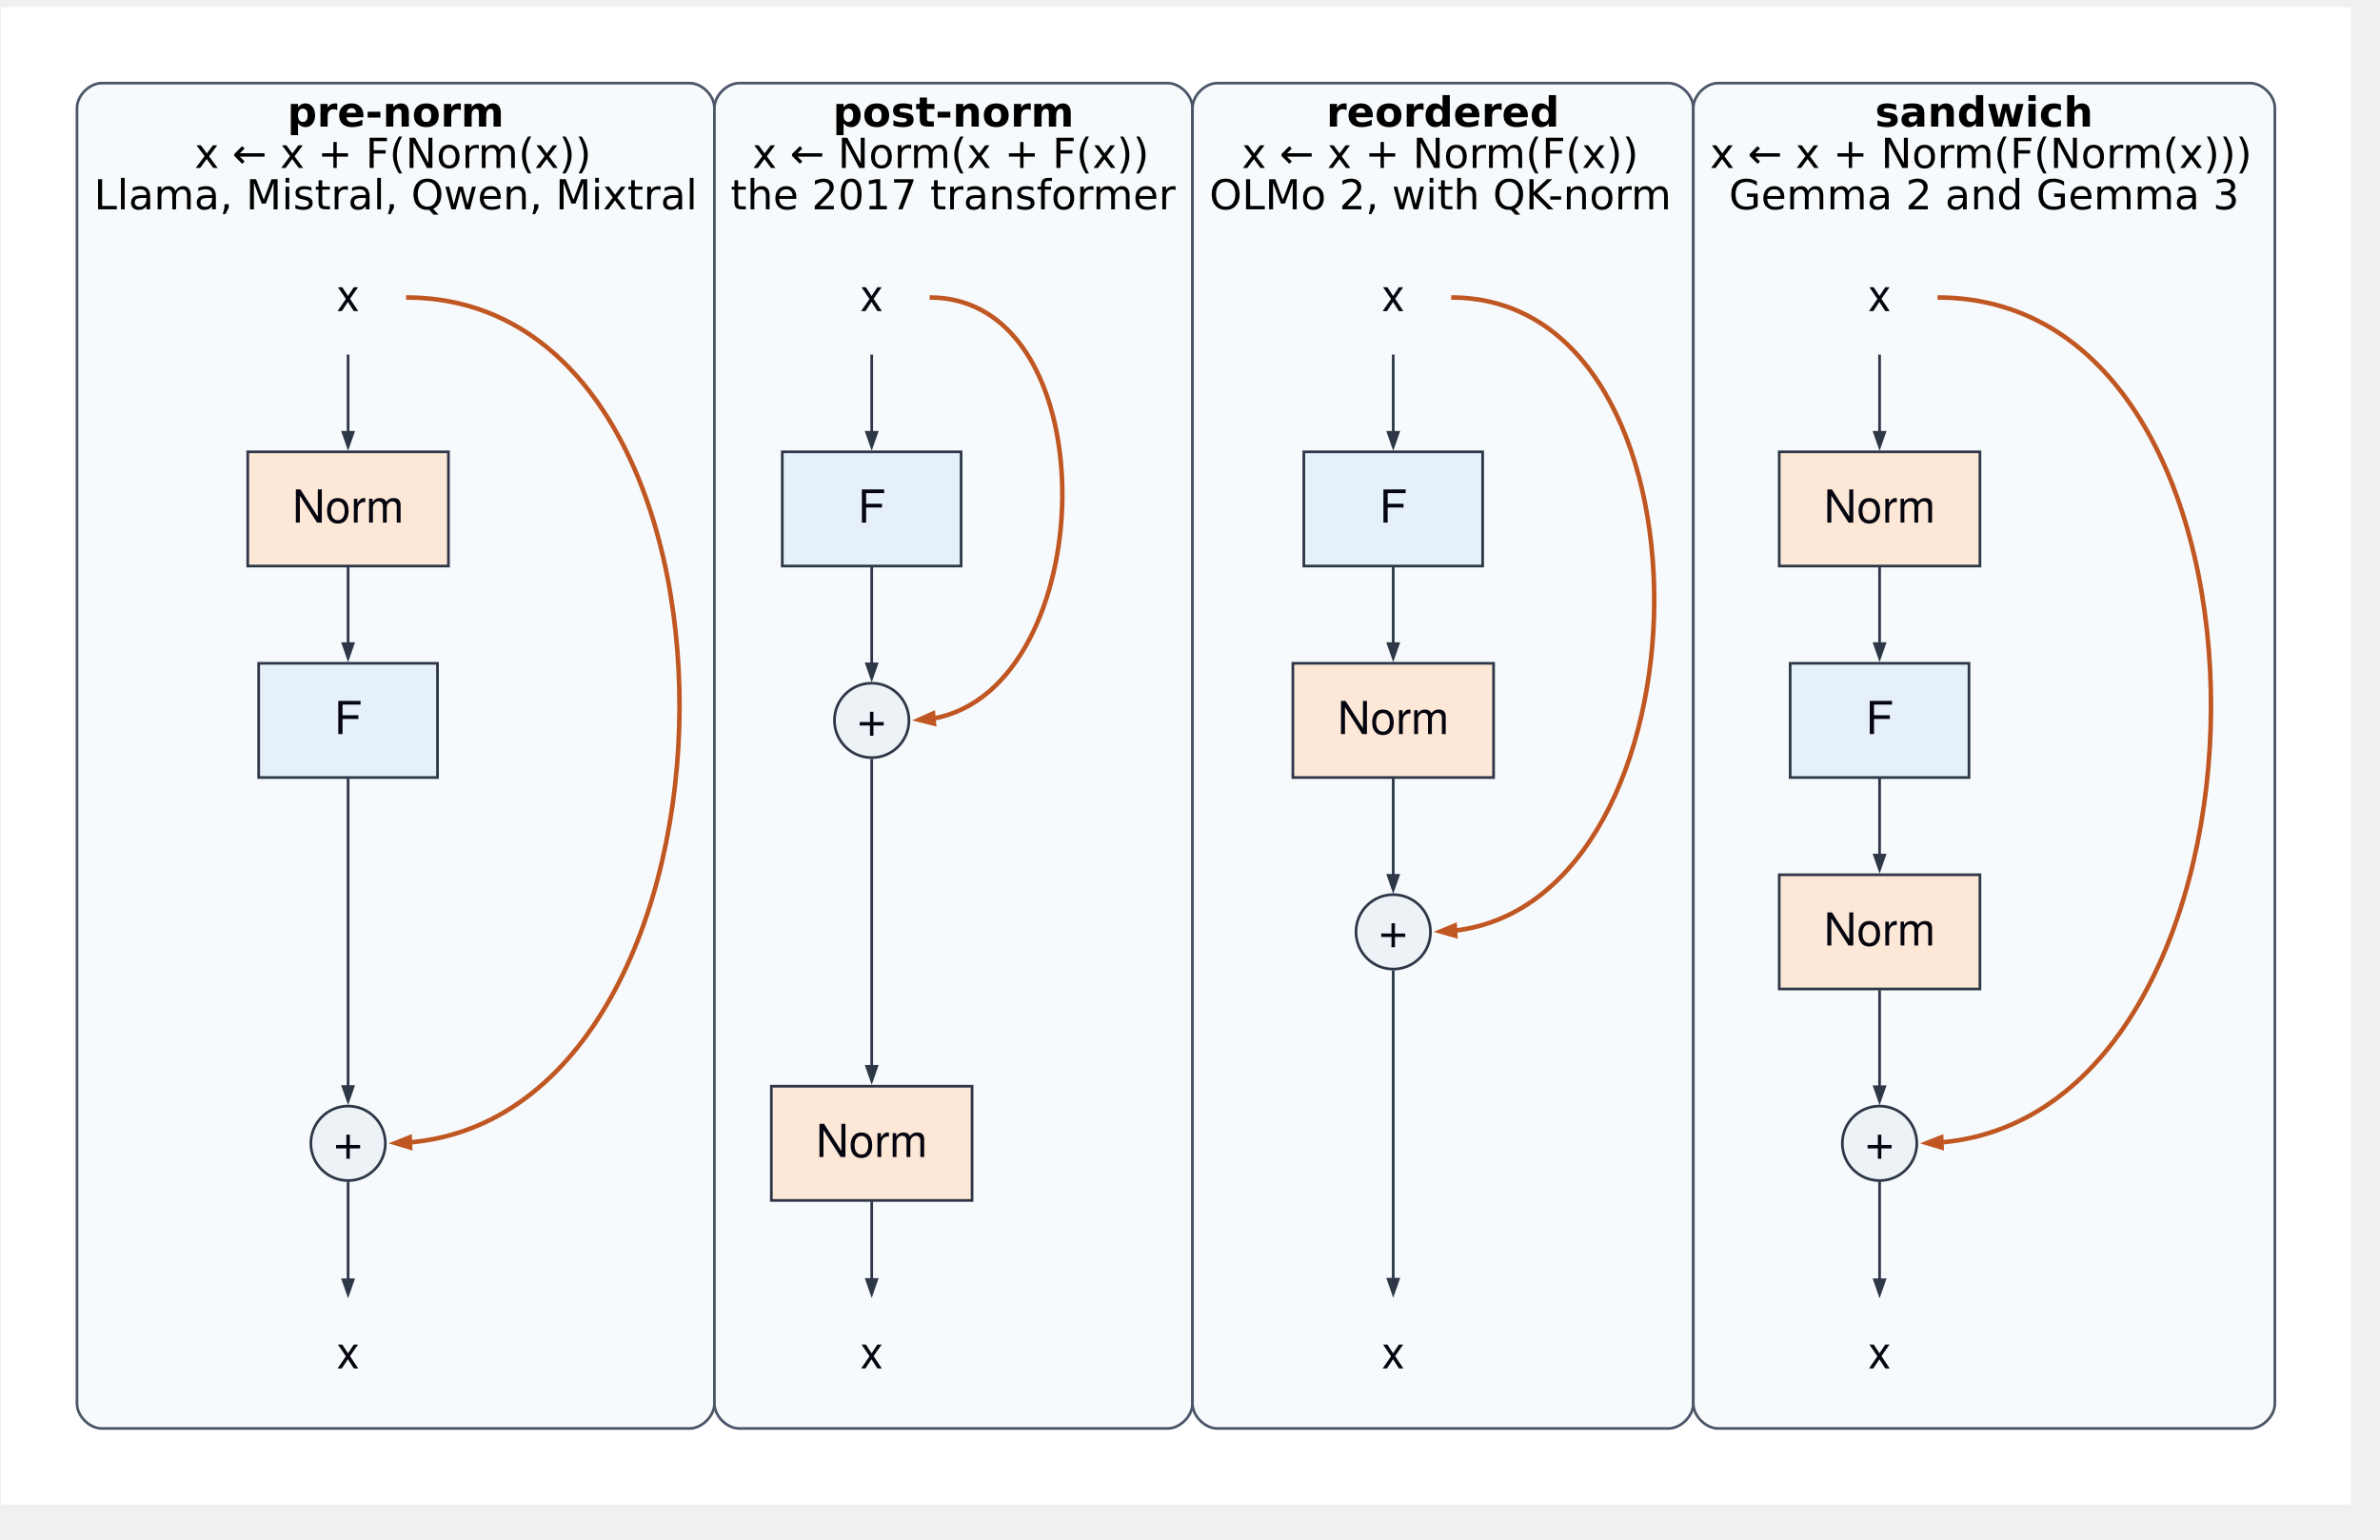
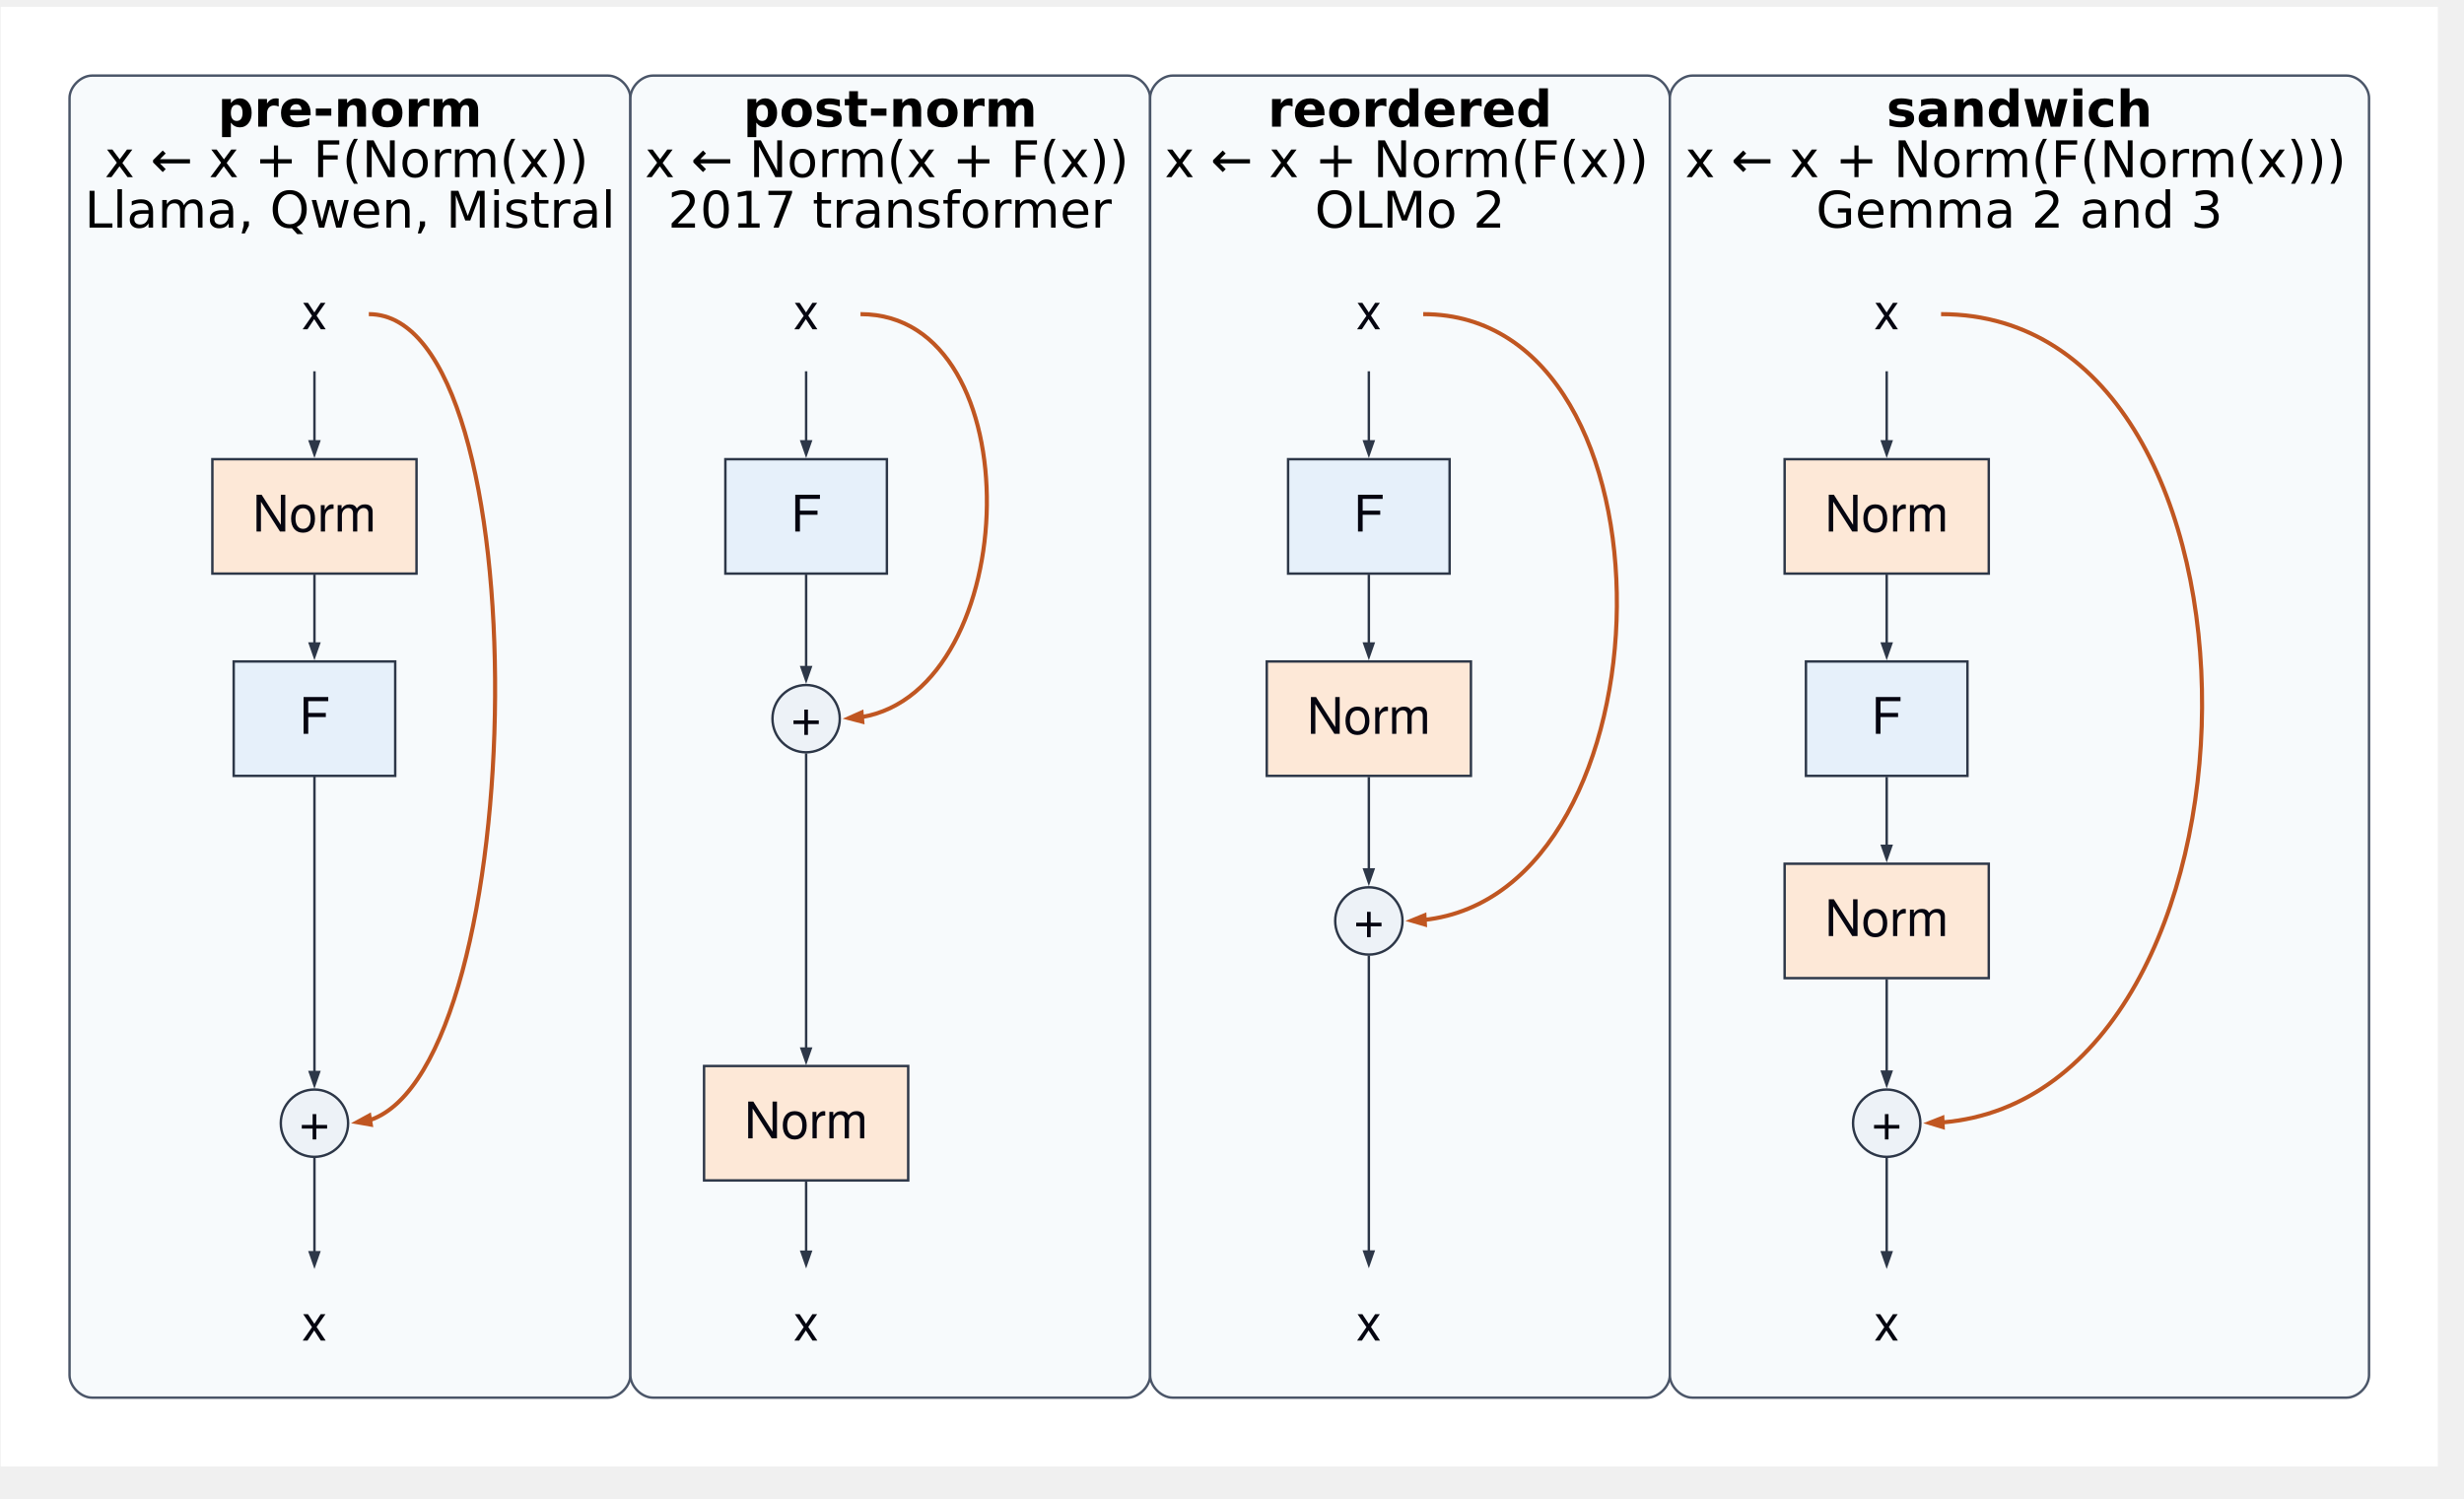
- <svg xmlns="http://www.w3.org/2000/svg" width="1164" height="753" viewBox="14.00 14.00 1150.00 738.00">
-   <g id="graph0" class="graph" transform="scale(1 1) rotate(0) translate(43.2 709.4)">
-     <polygon fill="#ffffff" stroke="none" points="-28.8,28.8 -28.8,-695 1106.8,-695 1106.8,28.8 -28.8,28.8" />
+ <svg xmlns="http://www.w3.org/2000/svg" width="1332" height="810" viewBox="14.00 14.00 1318.00 795.00">
+   <g id="graph0" class="graph" transform="scale(1 1) rotate(0) translate(43.2 766.4)">
+     <polygon fill="#ffffff" stroke="none" points="-28.8,28.8 -28.8,-752 1274.8,-752 1274.8,28.8 -28.8,28.8" />
    <g id="clust1" class="cluster">
-       <path fill="#f7fafc" stroke="#4a5568" stroke-width="1.3" d="M20,-8C20,-8 304,-8 304,-8 310,-8 316,-14 316,-20 316,-20 316,-646.2 316,-646.2 316,-652.2 310,-658.2 304,-658.2 304,-658.2 20,-658.2 20,-658.2 14,-658.2 8,-652.2 8,-646.2 8,-646.2 8,-20 8,-20 8,-14 14,-8 20,-8" />
-       <text xml:space="preserve" text-anchor="start" x="109.64" y="-637.2" font-family="DejaVu Sans" font-weight="bold" font-size="20.00">pre-norm</text>
-       <text xml:space="preserve" text-anchor="start" x="64.81" y="-617.2" font-family="DejaVu Sans" font-size="20.00">x ← x + F(Norm(x))</text>
-       <text xml:space="preserve" text-anchor="start" x="16.22" y="-597.2" font-family="DejaVu Sans" font-size="20.00">Llama, Mistral, Qwen, Mixtral</text>
+       <path fill="#f7fafc" stroke="#4a5568" stroke-width="1.3" d="M20,-8C20,-8 296,-8 296,-8 302,-8 308,-14 308,-20 308,-20 308,-703.2 308,-703.2 308,-709.2 302,-715.2 296,-715.2 296,-715.2 20,-715.2 20,-715.2 14,-715.2 8,-709.2 8,-703.2 8,-703.2 8,-20 8,-20 8,-14 14,-8 20,-8" />
+       <text xml:space="preserve" text-anchor="start" x="87.31" y="-687.9" font-family="DejaVu Sans" font-weight="bold" font-size="27.00">pre-norm</text>
+       <text xml:space="preserve" text-anchor="start" x="26.79" y="-660.9" font-family="DejaVu Sans" font-size="27.00">x ← x + F(Norm(x))</text>
+       <text xml:space="preserve" text-anchor="start" x="16.04" y="-633.9" font-family="DejaVu Sans" font-size="27.00">Llama, Qwen, Mistral</text>
    </g>
    <g id="clust2" class="cluster">
-       <path fill="#f7fafc" stroke="#4a5568" stroke-width="1.3" d="M328,-8C328,-8 535,-8 535,-8 541,-8 547,-14 547,-20 547,-20 547,-646.2 547,-646.2 547,-652.2 541,-658.2 535,-658.2 535,-658.2 328,-658.2 328,-658.2 322,-658.2 316,-652.2 316,-646.2 316,-646.2 316,-20 316,-20 316,-14 322,-8 328,-8" />
-       <text xml:space="preserve" text-anchor="start" x="373.25" y="-637.2" font-family="DejaVu Sans" font-weight="bold" font-size="20.00">post-norm</text>
-       <text xml:space="preserve" text-anchor="start" x="334.31" y="-617.2" font-family="DejaVu Sans" font-size="20.00">x ← Norm(x + F(x))</text>
-       <text xml:space="preserve" text-anchor="start" x="323.82" y="-597.2" font-family="DejaVu Sans" font-size="20.00">the 2017 transformer</text>
+       <path fill="#f7fafc" stroke="#4a5568" stroke-width="1.3" d="M320,-8C320,-8 574,-8 574,-8 580,-8 586,-14 586,-20 586,-20 586,-703.2 586,-703.2 586,-709.2 580,-715.2 574,-715.2 574,-715.2 320,-715.2 320,-715.2 314,-715.2 308,-709.2 308,-703.2 308,-703.2 308,-20 308,-20 308,-14 314,-8 320,-8" />
+       <text xml:space="preserve" text-anchor="start" x="368.36" y="-687.9" font-family="DejaVu Sans" font-weight="bold" font-size="27.00">post-norm</text>
+       <text xml:space="preserve" text-anchor="start" x="315.79" y="-660.9" font-family="DejaVu Sans" font-size="27.00">x ← Norm(x + F(x))</text>
+       <text xml:space="preserve" text-anchor="start" x="328.08" y="-633.9" font-family="DejaVu Sans" font-size="27.00">2017 transformer</text>
    </g>
    <g id="clust3" class="cluster">
-       <path fill="#f7fafc" stroke="#4a5568" stroke-width="1.3" d="M559,-8C559,-8 777,-8 777,-8 783,-8 789,-14 789,-20 789,-20 789,-646.2 789,-646.2 789,-652.2 783,-658.2 777,-658.2 777,-658.2 559,-658.2 559,-658.2 553,-658.2 547,-652.2 547,-646.2 547,-646.2 547,-20 547,-20 547,-14 553,-8 559,-8" />
-       <text xml:space="preserve" text-anchor="start" x="611.67" y="-637.2" font-family="DejaVu Sans" font-weight="bold" font-size="20.00">reordered</text>
-       <text xml:space="preserve" text-anchor="start" x="570.81" y="-617.2" font-family="DejaVu Sans" font-size="20.00">x ← x + Norm(F(x))</text>
-       <text xml:space="preserve" text-anchor="start" x="555.17" y="-597.2" font-family="DejaVu Sans" font-size="20.00">OLMo 2, with QK-norm</text>
+       <path fill="#f7fafc" stroke="#4a5568" stroke-width="1.3" d="M598,-8C598,-8 852,-8 852,-8 858,-8 864,-14 864,-20 864,-20 864,-703.2 864,-703.2 864,-709.2 858,-715.2 852,-715.2 852,-715.2 598,-715.2 598,-715.2 592,-715.2 586,-709.2 586,-703.2 586,-703.2 586,-20 586,-20 586,-14 592,-8 598,-8" />
+       <text xml:space="preserve" text-anchor="start" x="648.96" y="-687.9" font-family="DejaVu Sans" font-weight="bold" font-size="27.00">reordered</text>
+       <text xml:space="preserve" text-anchor="start" x="593.79" y="-660.9" font-family="DejaVu Sans" font-size="27.00">x ← x + Norm(F(x))</text>
+       <text xml:space="preserve" text-anchor="start" x="674.07" y="-633.9" font-family="DejaVu Sans" font-size="27.00">OLMo 2</text>
    </g>
    <g id="clust4" class="cluster">
-       <path fill="#f7fafc" stroke="#4a5568" stroke-width="1.3" d="M801,-8C801,-8 1058,-8 1058,-8 1064,-8 1070,-14 1070,-20 1070,-20 1070,-646.2 1070,-646.2 1070,-652.2 1064,-658.2 1058,-658.2 1058,-658.2 801,-658.2 801,-658.2 795,-658.2 789,-652.2 789,-646.2 789,-646.2 789,-20 789,-20 789,-14 795,-8 801,-8" />
-       <text xml:space="preserve" text-anchor="start" x="876.81" y="-637.2" font-family="DejaVu Sans" font-weight="bold" font-size="20.00">sandwich</text>
-       <text xml:space="preserve" text-anchor="start" x="797.05" y="-617.2" font-family="DejaVu Sans" font-size="20.00">x ← x + Norm(F(Norm(x)))</text>
-       <text xml:space="preserve" text-anchor="start" x="806.22" y="-597.2" font-family="DejaVu Sans" font-size="20.00">Gemma 2 and Gemma 3</text>
+       <path fill="#f7fafc" stroke="#4a5568" stroke-width="1.3" d="M876,-8C876,-8 1226,-8 1226,-8 1232,-8 1238,-14 1238,-20 1238,-20 1238,-703.2 1238,-703.2 1238,-709.2 1232,-715.2 1226,-715.2 1226,-715.2 876,-715.2 876,-715.2 870,-715.2 864,-709.2 864,-703.2 864,-703.2 864,-20 864,-20 864,-14 870,-8 876,-8" />
+       <text xml:space="preserve" text-anchor="start" x="979.87" y="-687.9" font-family="DejaVu Sans" font-weight="bold" font-size="27.00">sandwich</text>
+       <text xml:space="preserve" text-anchor="start" x="872.2" y="-660.9" font-family="DejaVu Sans" font-size="27.00">x ← x + Norm(F(Norm(x)))</text>
+       <text xml:space="preserve" text-anchor="start" x="942.21" y="-633.9" font-family="DejaVu Sans" font-size="27.00">Gemma 2 and 3</text>
    </g>
    <g id="node1" class="node">
-       <text xml:space="preserve" text-anchor="middle" x="139" y="-548" font-family="Helvetica,sans-Serif" font-size="22.00" fill="#050510">x</text>
+       <text xml:space="preserve" text-anchor="middle" x="139" y="-579.5" font-family="Helvetica,sans-Serif" font-size="27.00" fill="#050510">x</text>
    </g>
    <g id="node2" class="node">
-       <polygon fill="#fde8d7" stroke="#2d3748" stroke-width="1.3" points="187.49,-480 90.51,-480 90.51,-424.8 187.49,-424.8 187.49,-480" />
-       <text xml:space="preserve" text-anchor="middle" x="139" y="-445.8" font-family="Helvetica,sans-Serif" font-size="22.00" fill="#050510">Norm</text>
+       <polygon fill="#fde8d7" stroke="#2d3748" stroke-width="1.3" points="193.6,-510 84.4,-510 84.4,-448.8 193.6,-448.8 193.6,-510" />
+       <text xml:space="preserve" text-anchor="middle" x="139" y="-471.3" font-family="Helvetica,sans-Serif" font-size="27.00" fill="#050510">Norm</text>
    </g>
    <g id="edge1" class="edge">
-       <path fill="none" stroke="#2d3748" stroke-width="1.3" d="M139,-527.01C139,-515.44 139,-501.71 139,-489.25" />
-       <polygon fill="#2d3748" stroke="#2d3748" stroke-width="1.3" points="141.45,-489.43 139,-482.43 136.55,-489.43 141.45,-489.43" />
+       <path fill="none" stroke="#2d3748" stroke-width="1.3" d="M139,-557.02C139,-545.36 139,-531.81 139,-519.38" />
+       <polygon fill="#2d3748" stroke="#2d3748" stroke-width="1.3" points="141.45,-519.53 139,-512.53 136.55,-519.53 141.45,-519.53" />
    </g>
    <g id="node4" class="node">
-       <ellipse fill="#edf2f7" stroke="#2d3748" stroke-width="1.3" cx="139" cy="-145.8" rx="18" ry="18" />
-       <text xml:space="preserve" text-anchor="middle" x="139" y="-138.6" font-family="Helvetica,sans-Serif" font-size="24.00" fill="#050510">+</text>
+       <ellipse fill="#edf2f7" stroke="#2d3748" stroke-width="1.3" cx="139" cy="-154.8" rx="18" ry="18" />
+       <text xml:space="preserve" text-anchor="middle" x="139" y="-146.4" font-family="Helvetica,sans-Serif" font-size="28.00" fill="#050510">+</text>
    </g>
    <g id="edge5" class="edge">
-       <path fill="none" stroke="#c05621" stroke-width="2.2" d="M167.01,-554.6C345.27,-554.6 340.52,-161.22 168.74,-146.24" />
-       <polygon fill="#c05621" stroke="#c05621" stroke-width="2.2" points="168.97,-143.8 161.87,-145.94 168.76,-148.69 168.97,-143.8" />
+       <path fill="none" stroke="#c05621" stroke-width="2.2" d="M168.08,-587.6C260.81,-587.6 255.29,-185.51 168.63,-156.45" />
+       <polygon fill="#c05621" stroke="#c05621" stroke-width="2.2" points="169.13,-154.05 161.83,-155.34 168.34,-158.89 169.13,-154.05" />
    </g>
    <g id="node3" class="node">
-       <polygon fill="#e6f0fa" stroke="#2d3748" stroke-width="1.3" points="182.2,-377.8 95.8,-377.8 95.8,-322.6 182.2,-322.6 182.2,-377.8" />
-       <text xml:space="preserve" text-anchor="middle" x="139" y="-343.6" font-family="Helvetica,sans-Serif" font-size="22.00" fill="#050510">F</text>
+       <polygon fill="#e6f0fa" stroke="#2d3748" stroke-width="1.3" points="182.2,-401.8 95.8,-401.8 95.8,-340.6 182.2,-340.6 182.2,-401.8" />
+       <text xml:space="preserve" text-anchor="middle" x="139" y="-363.1" font-family="Helvetica,sans-Serif" font-size="27.00" fill="#050510">F</text>
    </g>
    <g id="edge2" class="edge">
-       <path fill="none" stroke="#2d3748" stroke-width="1.3" d="M139,-424.28C139,-412.81 139,-399.29 139,-387.01" />
-       <polygon fill="#2d3748" stroke="#2d3748" stroke-width="1.3" points="141.45,-387.3 139,-380.3 136.55,-387.3 141.45,-387.3" />
+       <path fill="none" stroke="#2d3748" stroke-width="1.3" d="M139,-448.25C139,-436.7 139,-423.36 139,-411.11" />
+       <polygon fill="#2d3748" stroke="#2d3748" stroke-width="1.3" points="141.45,-411.39 139,-404.39 136.55,-411.39 141.45,-411.39" />
    </g>
    <g id="edge3" class="edge">
-       <path fill="none" stroke="#2d3748" stroke-width="1.3" d="M139,-322.32C139,-283.3 139,-211.41 139,-172.86" />
-       <polygon fill="#2d3748" stroke="#2d3748" stroke-width="1.3" points="141.45,-173.23 139,-166.23 136.55,-173.23 141.45,-173.23" />
+       <path fill="none" stroke="#2d3748" stroke-width="1.3" d="M139,-340.39C139,-298.31 139,-222.18 139,-182.1" />
+       <polygon fill="#2d3748" stroke="#2d3748" stroke-width="1.3" points="141.45,-182.16 139,-175.16 136.55,-182.16 141.45,-182.16" />
    </g>
    <g id="node5" class="node">
-       <text xml:space="preserve" text-anchor="middle" x="139" y="-37" font-family="Helvetica,sans-Serif" font-size="22.00" fill="#050510">x</text>
+       <text xml:space="preserve" text-anchor="middle" x="139" y="-38.5" font-family="Helvetica,sans-Serif" font-size="27.00" fill="#050510">x</text>
    </g>
    <g id="edge4" class="edge">
-       <path fill="none" stroke="#2d3748" stroke-width="1.3" d="M139,-127.35C139,-114.19 139,-95.73 139,-79.57" />
-       <polygon fill="#2d3748" stroke="#2d3748" stroke-width="1.3" points="141.45,-79.85 139,-72.85 136.55,-79.85 141.45,-79.85" />
+       <path fill="none" stroke="#2d3748" stroke-width="1.3" d="M139,-136.26C139,-122.52 139,-102.89 139,-85.59" />
+       <polygon fill="#2d3748" stroke="#2d3748" stroke-width="1.3" points="141.45,-85.77 139,-78.77 136.55,-85.77 141.45,-85.77" />
    </g>
    <g id="node6" class="node">
-       <text xml:space="preserve" text-anchor="middle" x="392" y="-548" font-family="Helvetica,sans-Serif" font-size="22.00" fill="#050510">x</text>
+       <text xml:space="preserve" text-anchor="middle" x="402" y="-579.5" font-family="Helvetica,sans-Serif" font-size="27.00" fill="#050510">x</text>
    </g>
    <g id="node7" class="node">
-       <polygon fill="#e6f0fa" stroke="#2d3748" stroke-width="1.3" points="435.2,-480 348.8,-480 348.8,-424.8 435.2,-424.8 435.2,-480" />
-       <text xml:space="preserve" text-anchor="middle" x="392" y="-445.8" font-family="Helvetica,sans-Serif" font-size="22.00" fill="#050510">F</text>
+       <polygon fill="#e6f0fa" stroke="#2d3748" stroke-width="1.3" points="445.2,-510 358.8,-510 358.8,-448.8 445.2,-448.8 445.2,-510" />
+       <text xml:space="preserve" text-anchor="middle" x="402" y="-471.3" font-family="Helvetica,sans-Serif" font-size="27.00" fill="#050510">F</text>
    </g>
    <g id="edge6" class="edge">
-       <path fill="none" stroke="#2d3748" stroke-width="1.3" d="M392,-527.01C392,-515.44 392,-501.71 392,-489.25" />
-       <polygon fill="#2d3748" stroke="#2d3748" stroke-width="1.3" points="394.45,-489.43 392,-482.43 389.55,-489.43 394.45,-489.43" />
+       <path fill="none" stroke="#2d3748" stroke-width="1.3" d="M402,-557.02C402,-545.36 402,-531.81 402,-519.38" />
+       <polygon fill="#2d3748" stroke="#2d3748" stroke-width="1.3" points="404.45,-519.53 402,-512.53 399.55,-519.53 404.45,-519.53" />
    </g>
    <g id="node8" class="node">
-       <ellipse fill="#edf2f7" stroke="#2d3748" stroke-width="1.3" cx="392" cy="-350.2" rx="18" ry="18" />
-       <text xml:space="preserve" text-anchor="middle" x="392" y="-343" font-family="Helvetica,sans-Serif" font-size="24.00" fill="#050510">+</text>
+       <ellipse fill="#edf2f7" stroke="#2d3748" stroke-width="1.3" cx="402" cy="-371.2" rx="18" ry="18" />
+       <text xml:space="preserve" text-anchor="middle" x="402" y="-362.8" font-family="Helvetica,sans-Serif" font-size="28.00" fill="#050510">+</text>
    </g>
    <g id="edge10" class="edge">
-       <path fill="none" stroke="#c05621" stroke-width="2.2" d="M420.01,-554.6C507.38,-554.6 502.97,-365.86 421.82,-351.11" />
-       <polygon fill="#c05621" stroke="#c05621" stroke-width="2.2" points="422.05,-348.67 414.86,-350.49 421.61,-353.55 422.05,-348.67" />
+       <path fill="none" stroke="#c05621" stroke-width="2.2" d="M431.08,-587.6C523.87,-587.6 518.36,-386.56 431.64,-372.03" />
+       <polygon fill="#c05621" stroke="#c05621" stroke-width="2.2" points="432.04,-369.6 424.86,-371.47 431.64,-374.49 432.04,-369.6" />
    </g>
    <g id="edge7" class="edge">
-       <path fill="none" stroke="#2d3748" stroke-width="1.3" d="M392,-424.28C392,-409.74 392,-391.89 392,-377.47" />
-       <polygon fill="#2d3748" stroke="#2d3748" stroke-width="1.3" points="394.45,-377.53 392,-370.53 389.55,-377.53 394.45,-377.53" />
+       <path fill="none" stroke="#2d3748" stroke-width="1.3" d="M402,-448.25C402,-432.61 402,-413.68 402,-398.62" />
+       <polygon fill="#2d3748" stroke="#2d3748" stroke-width="1.3" points="404.45,-398.77 402,-391.77 399.55,-398.77 404.45,-398.77" />
    </g>
    <g id="node9" class="node">
-       <polygon fill="#fde8d7" stroke="#2d3748" stroke-width="1.3" points="440.49,-173.4 343.51,-173.4 343.51,-118.2 440.49,-118.2 440.49,-173.4" />
-       <text xml:space="preserve" text-anchor="middle" x="392" y="-139.2" font-family="Helvetica,sans-Serif" font-size="22.00" fill="#050510">Norm</text>
+       <polygon fill="#fde8d7" stroke="#2d3748" stroke-width="1.3" points="456.6,-185.4 347.4,-185.4 347.4,-124.2 456.6,-124.2 456.6,-185.4" />
+       <text xml:space="preserve" text-anchor="middle" x="402" y="-146.7" font-family="Helvetica,sans-Serif" font-size="27.00" fill="#050510">Norm</text>
    </g>
    <g id="edge8" class="edge">
-       <path fill="none" stroke="#2d3748" stroke-width="1.3" d="M392,-331.59C392,-298.55 392,-226.65 392,-182.91" />
-       <polygon fill="#2d3748" stroke="#2d3748" stroke-width="1.3" points="394.45,-183 392,-176 389.55,-183 394.45,-183" />
+       <path fill="none" stroke="#2d3748" stroke-width="1.3" d="M402,-352.65C402,-318.34 402,-241.61 402,-194.72" />
+       <polygon fill="#2d3748" stroke="#2d3748" stroke-width="1.3" points="404.45,-194.73 402,-187.73 399.55,-194.73 404.45,-194.73" />
    </g>
    <g id="node10" class="node">
-       <text xml:space="preserve" text-anchor="middle" x="392" y="-37" font-family="Helvetica,sans-Serif" font-size="22.00" fill="#050510">x</text>
+       <text xml:space="preserve" text-anchor="middle" x="402" y="-38.5" font-family="Helvetica,sans-Serif" font-size="27.00" fill="#050510">x</text>
    </g>
    <g id="edge9" class="edge">
-       <path fill="none" stroke="#2d3748" stroke-width="1.3" d="M392,-117.68C392,-106.02 392,-92.24 392,-79.81" />
-       <polygon fill="#2d3748" stroke="#2d3748" stroke-width="1.3" points="394.45,-80.01 392,-73.01 389.55,-80.01 394.45,-80.01" />
+       <path fill="none" stroke="#2d3748" stroke-width="1.3" d="M402,-123.65C402,-111.91 402,-98.31 402,-85.88" />
+       <polygon fill="#2d3748" stroke="#2d3748" stroke-width="1.3" points="404.45,-86.06 402,-79.06 399.55,-86.06 404.45,-86.06" />
    </g>
    <g id="node11" class="node">
-       <text xml:space="preserve" text-anchor="middle" x="644" y="-548" font-family="Helvetica,sans-Serif" font-size="22.00" fill="#050510">x</text>
+       <text xml:space="preserve" text-anchor="middle" x="703" y="-579.5" font-family="Helvetica,sans-Serif" font-size="27.00" fill="#050510">x</text>
    </g>
    <g id="node12" class="node">
-       <polygon fill="#e6f0fa" stroke="#2d3748" stroke-width="1.3" points="687.2,-480 600.8,-480 600.8,-424.8 687.2,-424.8 687.2,-480" />
-       <text xml:space="preserve" text-anchor="middle" x="644" y="-445.8" font-family="Helvetica,sans-Serif" font-size="22.00" fill="#050510">F</text>
+       <polygon fill="#e6f0fa" stroke="#2d3748" stroke-width="1.3" points="746.2,-510 659.8,-510 659.8,-448.8 746.2,-448.8 746.2,-510" />
+       <text xml:space="preserve" text-anchor="middle" x="703" y="-471.3" font-family="Helvetica,sans-Serif" font-size="27.00" fill="#050510">F</text>
    </g>
    <g id="edge11" class="edge">
-       <path fill="none" stroke="#2d3748" stroke-width="1.3" d="M644,-527.01C644,-515.44 644,-501.71 644,-489.25" />
-       <polygon fill="#2d3748" stroke="#2d3748" stroke-width="1.3" points="646.45,-489.43 644,-482.43 641.55,-489.43 646.45,-489.43" />
+       <path fill="none" stroke="#2d3748" stroke-width="1.3" d="M703,-557.02C703,-545.36 703,-531.81 703,-519.38" />
+       <polygon fill="#2d3748" stroke="#2d3748" stroke-width="1.3" points="705.45,-519.53 703,-512.53 700.55,-519.53 705.45,-519.53" />
    </g>
    <g id="node14" class="node">
-       <ellipse fill="#edf2f7" stroke="#2d3748" stroke-width="1.3" cx="644" cy="-248" rx="18" ry="18" />
-       <text xml:space="preserve" text-anchor="middle" x="644" y="-240.8" font-family="Helvetica,sans-Serif" font-size="24.00" fill="#050510">+</text>
+       <ellipse fill="#edf2f7" stroke="#2d3748" stroke-width="1.3" cx="703" cy="-263" rx="18" ry="18" />
+       <text xml:space="preserve" text-anchor="middle" x="703" y="-254.6" font-family="Helvetica,sans-Serif" font-size="28.00" fill="#050510">+</text>
    </g>
    <g id="edge15" class="edge">
-       <path fill="none" stroke="#c05621" stroke-width="2.2" d="M672.01,-554.6C804.86,-554.6 800.2,-263.37 673.68,-248.58" />
-       <polygon fill="#c05621" stroke="#c05621" stroke-width="2.2" points="674,-246.15 666.87,-248.19 673.71,-251.04 674,-246.15" />
+       <path fill="none" stroke="#c05621" stroke-width="2.2" d="M732.08,-587.6C873.03,-587.6 867.23,-278.04 732.47,-263.53" />
+       <polygon fill="#c05621" stroke="#c05621" stroke-width="2.2" points="732.99,-261.1 725.87,-263.18 732.73,-265.99 732.99,-261.1" />
    </g>
    <g id="node13" class="node">
-       <polygon fill="#fde8d7" stroke="#2d3748" stroke-width="1.3" points="692.49,-377.8 595.51,-377.8 595.51,-322.6 692.49,-322.6 692.49,-377.8" />
-       <text xml:space="preserve" text-anchor="middle" x="644" y="-343.6" font-family="Helvetica,sans-Serif" font-size="22.00" fill="#050510">Norm</text>
+       <polygon fill="#fde8d7" stroke="#2d3748" stroke-width="1.3" points="757.6,-401.8 648.4,-401.8 648.4,-340.6 757.6,-340.6 757.6,-401.8" />
+       <text xml:space="preserve" text-anchor="middle" x="703" y="-363.1" font-family="Helvetica,sans-Serif" font-size="27.00" fill="#050510">Norm</text>
    </g>
    <g id="edge12" class="edge">
-       <path fill="none" stroke="#2d3748" stroke-width="1.3" d="M644,-424.28C644,-412.81 644,-399.29 644,-387.01" />
-       <polygon fill="#2d3748" stroke="#2d3748" stroke-width="1.3" points="646.45,-387.3 644,-380.3 641.55,-387.3 646.45,-387.3" />
+       <path fill="none" stroke="#2d3748" stroke-width="1.3" d="M703,-448.25C703,-436.7 703,-423.36 703,-411.11" />
+       <polygon fill="#2d3748" stroke="#2d3748" stroke-width="1.3" points="705.45,-411.39 703,-404.39 700.55,-411.39 705.45,-411.39" />
    </g>
    <g id="edge13" class="edge">
-       <path fill="none" stroke="#2d3748" stroke-width="1.3" d="M644,-322.08C644,-307.54 644,-289.69 644,-275.27" />
-       <polygon fill="#2d3748" stroke="#2d3748" stroke-width="1.3" points="646.45,-275.33 644,-268.33 641.55,-275.33 646.45,-275.33" />
+       <path fill="none" stroke="#2d3748" stroke-width="1.3" d="M703,-340.05C703,-324.41 703,-305.48 703,-290.42" />
+       <polygon fill="#2d3748" stroke="#2d3748" stroke-width="1.3" points="705.45,-290.57 703,-283.57 700.55,-290.57 705.45,-290.57" />
    </g>
    <g id="node15" class="node">
-       <text xml:space="preserve" text-anchor="middle" x="644" y="-37" font-family="Helvetica,sans-Serif" font-size="22.00" fill="#050510">x</text>
+       <text xml:space="preserve" text-anchor="middle" x="703" y="-38.5" font-family="Helvetica,sans-Serif" font-size="27.00" fill="#050510">x</text>
    </g>
    <g id="edge14" class="edge">
-       <path fill="none" stroke="#2d3748" stroke-width="1.3" d="M644,-229.39C644,-196.17 644,-123.66 644,-80" />
-       <polygon fill="#2d3748" stroke="#2d3748" stroke-width="1.3" points="646.45,-80.11 644,-73.11 641.55,-80.11 646.45,-80.11" />
+       <path fill="none" stroke="#2d3748" stroke-width="1.3" d="M703,-244.45C703,-210.05 703,-132.99 703,-86.14" />
+       <polygon fill="#2d3748" stroke="#2d3748" stroke-width="1.3" points="705.45,-86.16 703,-79.16 700.55,-86.16 705.45,-86.16" />
    </g>
    <g id="node16" class="node">
-       <text xml:space="preserve" text-anchor="middle" x="879" y="-548" font-family="Helvetica,sans-Serif" font-size="22.00" fill="#050510">x</text>
+       <text xml:space="preserve" text-anchor="middle" x="980" y="-579.5" font-family="Helvetica,sans-Serif" font-size="27.00" fill="#050510">x</text>
    </g>
    <g id="node17" class="node">
-       <polygon fill="#fde8d7" stroke="#2d3748" stroke-width="1.3" points="927.49,-480 830.51,-480 830.51,-424.8 927.49,-424.8 927.49,-480" />
-       <text xml:space="preserve" text-anchor="middle" x="879" y="-445.8" font-family="Helvetica,sans-Serif" font-size="22.00" fill="#050510">Norm</text>
+       <polygon fill="#fde8d7" stroke="#2d3748" stroke-width="1.3" points="1034.6,-510 925.4,-510 925.4,-448.8 1034.6,-448.8 1034.6,-510" />
+       <text xml:space="preserve" text-anchor="middle" x="980" y="-471.3" font-family="Helvetica,sans-Serif" font-size="27.00" fill="#050510">Norm</text>
    </g>
    <g id="edge16" class="edge">
-       <path fill="none" stroke="#2d3748" stroke-width="1.3" d="M879,-527.01C879,-515.44 879,-501.71 879,-489.25" />
-       <polygon fill="#2d3748" stroke="#2d3748" stroke-width="1.3" points="881.45,-489.43 879,-482.43 876.55,-489.43 881.45,-489.43" />
+       <path fill="none" stroke="#2d3748" stroke-width="1.3" d="M980,-557.02C980,-545.36 980,-531.81 980,-519.38" />
+       <polygon fill="#2d3748" stroke="#2d3748" stroke-width="1.3" points="982.45,-519.53 980,-512.53 977.55,-519.53 982.45,-519.53" />
    </g>
    <g id="node20" class="node">
-       <ellipse fill="#edf2f7" stroke="#2d3748" stroke-width="1.3" cx="879" cy="-145.8" rx="18" ry="18" />
-       <text xml:space="preserve" text-anchor="middle" x="879" y="-138.6" font-family="Helvetica,sans-Serif" font-size="24.00" fill="#050510">+</text>
+       <ellipse fill="#edf2f7" stroke="#2d3748" stroke-width="1.3" cx="980" cy="-154.8" rx="18" ry="18" />
+       <text xml:space="preserve" text-anchor="middle" x="980" y="-146.4" font-family="Helvetica,sans-Serif" font-size="28.00" fill="#050510">+</text>
    </g>
    <g id="edge21" class="edge">
-       <path fill="none" stroke="#c05621" stroke-width="2.2" d="M907.01,-554.6C1085.27,-554.6 1080.52,-161.22 908.74,-146.24" />
-       <polygon fill="#c05621" stroke="#c05621" stroke-width="2.2" points="908.97,-143.8 901.87,-145.94 908.76,-148.69 908.97,-143.8" />
+       <path fill="none" stroke="#c05621" stroke-width="2.2" d="M1009.08,-587.6C1198.01,-587.6 1192.22,-170.3 1009.79,-155.22" />
+       <polygon fill="#c05621" stroke="#c05621" stroke-width="2.2" points="1009.96,-152.77 1002.87,-154.94 1009.76,-157.67 1009.96,-152.77" />
    </g>
    <g id="node18" class="node">
-       <polygon fill="#e6f0fa" stroke="#2d3748" stroke-width="1.3" points="922.2,-377.8 835.8,-377.8 835.8,-322.6 922.2,-322.6 922.2,-377.8" />
-       <text xml:space="preserve" text-anchor="middle" x="879" y="-343.6" font-family="Helvetica,sans-Serif" font-size="22.00" fill="#050510">F</text>
+       <polygon fill="#e6f0fa" stroke="#2d3748" stroke-width="1.3" points="1023.2,-401.8 936.8,-401.8 936.8,-340.6 1023.2,-340.6 1023.2,-401.8" />
+       <text xml:space="preserve" text-anchor="middle" x="980" y="-363.1" font-family="Helvetica,sans-Serif" font-size="27.00" fill="#050510">F</text>
    </g>
    <g id="edge17" class="edge">
-       <path fill="none" stroke="#2d3748" stroke-width="1.3" d="M879,-424.28C879,-412.81 879,-399.29 879,-387.01" />
-       <polygon fill="#2d3748" stroke="#2d3748" stroke-width="1.3" points="881.45,-387.3 879,-380.3 876.55,-387.3 881.45,-387.3" />
+       <path fill="none" stroke="#2d3748" stroke-width="1.3" d="M980,-448.25C980,-436.7 980,-423.36 980,-411.11" />
+       <polygon fill="#2d3748" stroke="#2d3748" stroke-width="1.3" points="982.45,-411.39 980,-404.39 977.55,-411.39 982.45,-411.39" />
    </g>
    <g id="node19" class="node">
-       <polygon fill="#fde8d7" stroke="#2d3748" stroke-width="1.3" points="927.49,-275.6 830.51,-275.6 830.51,-220.4 927.49,-220.4 927.49,-275.6" />
-       <text xml:space="preserve" text-anchor="middle" x="879" y="-241.4" font-family="Helvetica,sans-Serif" font-size="22.00" fill="#050510">Norm</text>
+       <polygon fill="#fde8d7" stroke="#2d3748" stroke-width="1.3" points="1034.6,-293.6 925.4,-293.6 925.4,-232.4 1034.6,-232.4 1034.6,-293.6" />
+       <text xml:space="preserve" text-anchor="middle" x="980" y="-254.9" font-family="Helvetica,sans-Serif" font-size="27.00" fill="#050510">Norm</text>
    </g>
    <g id="edge18" class="edge">
-       <path fill="none" stroke="#2d3748" stroke-width="1.3" d="M879,-322.08C879,-310.61 879,-297.09 879,-284.81" />
-       <polygon fill="#2d3748" stroke="#2d3748" stroke-width="1.3" points="881.45,-285.1 879,-278.1 876.55,-285.1 881.45,-285.1" />
+       <path fill="none" stroke="#2d3748" stroke-width="1.3" d="M980,-340.05C980,-328.5 980,-315.16 980,-302.91" />
+       <polygon fill="#2d3748" stroke="#2d3748" stroke-width="1.3" points="982.45,-303.19 980,-296.19 977.55,-303.19 982.45,-303.19" />
    </g>
    <g id="edge19" class="edge">
-       <path fill="none" stroke="#2d3748" stroke-width="1.3" d="M879,-219.88C879,-205.34 879,-187.49 879,-173.07" />
-       <polygon fill="#2d3748" stroke="#2d3748" stroke-width="1.3" points="881.45,-173.13 879,-166.13 876.55,-173.13 881.45,-173.13" />
+       <path fill="none" stroke="#2d3748" stroke-width="1.3" d="M980,-231.85C980,-216.21 980,-197.28 980,-182.22" />
+       <polygon fill="#2d3748" stroke="#2d3748" stroke-width="1.3" points="982.45,-182.37 980,-175.37 977.55,-182.37 982.45,-182.37" />
    </g>
    <g id="node21" class="node">
-       <text xml:space="preserve" text-anchor="middle" x="879" y="-37" font-family="Helvetica,sans-Serif" font-size="22.00" fill="#050510">x</text>
+       <text xml:space="preserve" text-anchor="middle" x="980" y="-38.5" font-family="Helvetica,sans-Serif" font-size="27.00" fill="#050510">x</text>
    </g>
    <g id="edge20" class="edge">
-       <path fill="none" stroke="#2d3748" stroke-width="1.3" d="M879,-127.35C879,-114.19 879,-95.73 879,-79.57" />
-       <polygon fill="#2d3748" stroke="#2d3748" stroke-width="1.3" points="881.45,-79.85 879,-72.85 876.55,-79.85 881.45,-79.85" />
+       <path fill="none" stroke="#2d3748" stroke-width="1.3" d="M980,-136.26C980,-122.52 980,-102.89 980,-85.59" />
+       <polygon fill="#2d3748" stroke="#2d3748" stroke-width="1.3" points="982.45,-85.77 980,-78.77 977.55,-85.77 982.45,-85.77" />
    </g>
  </g>
</svg>
